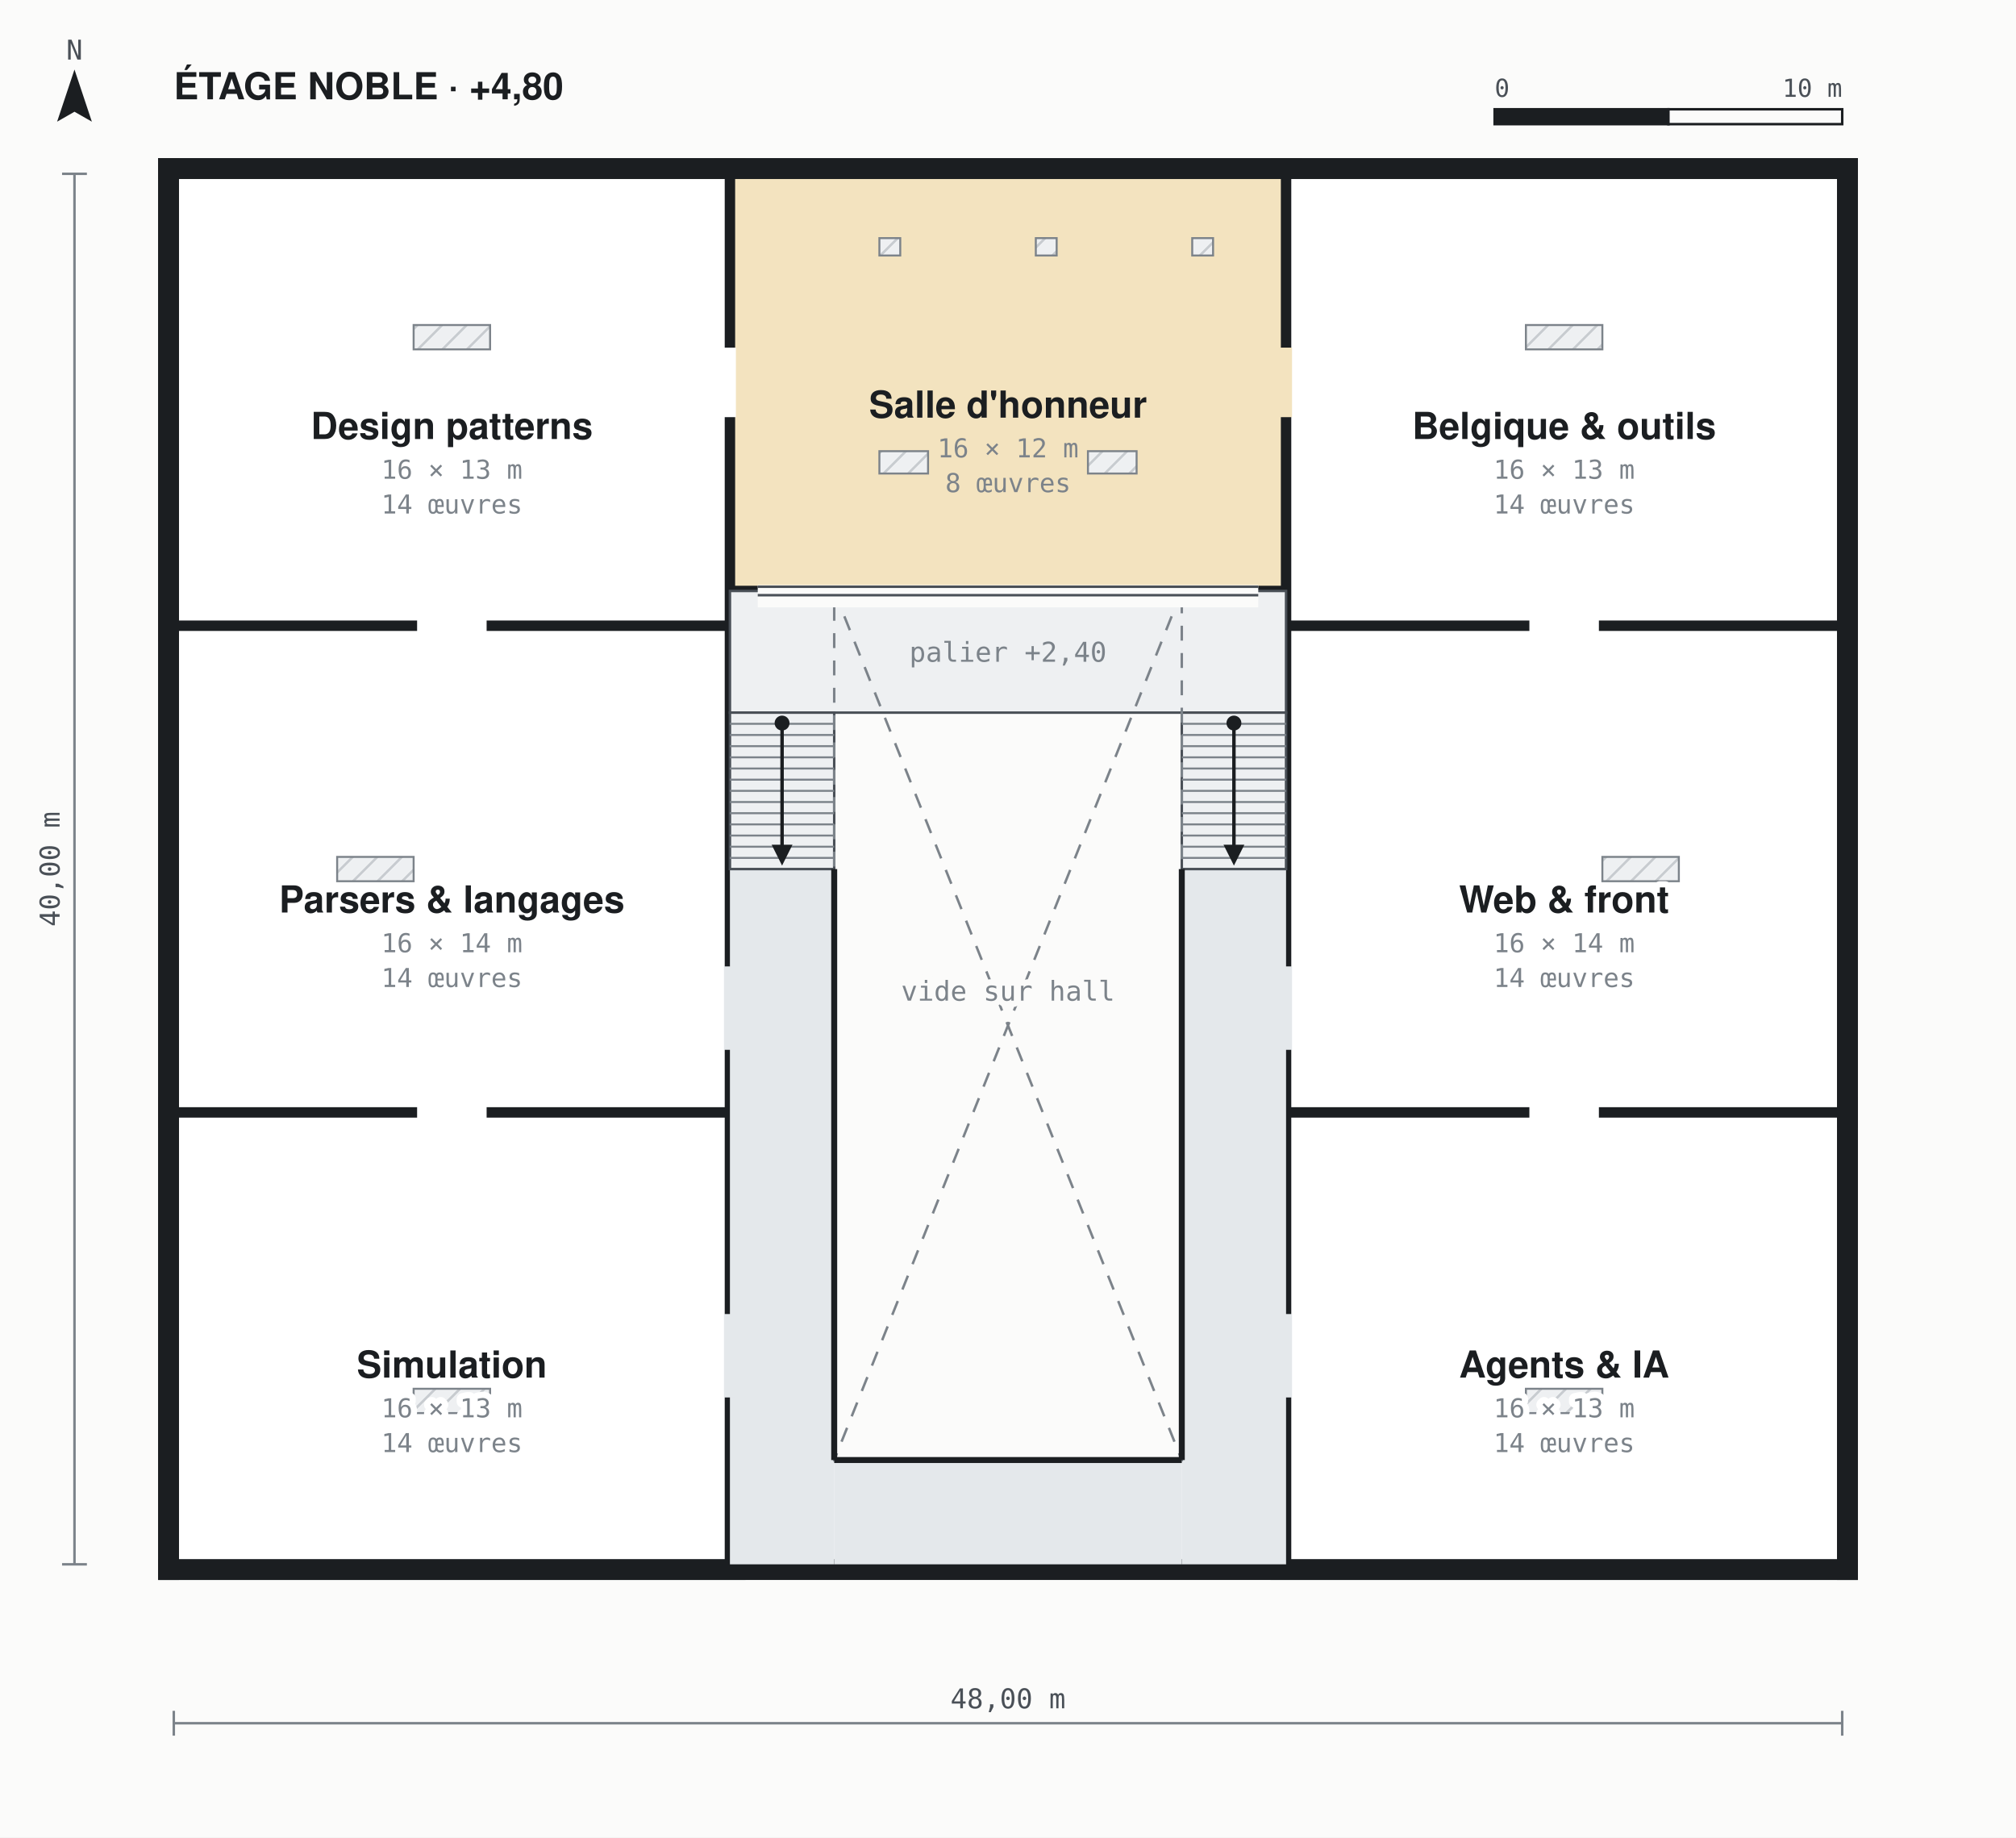
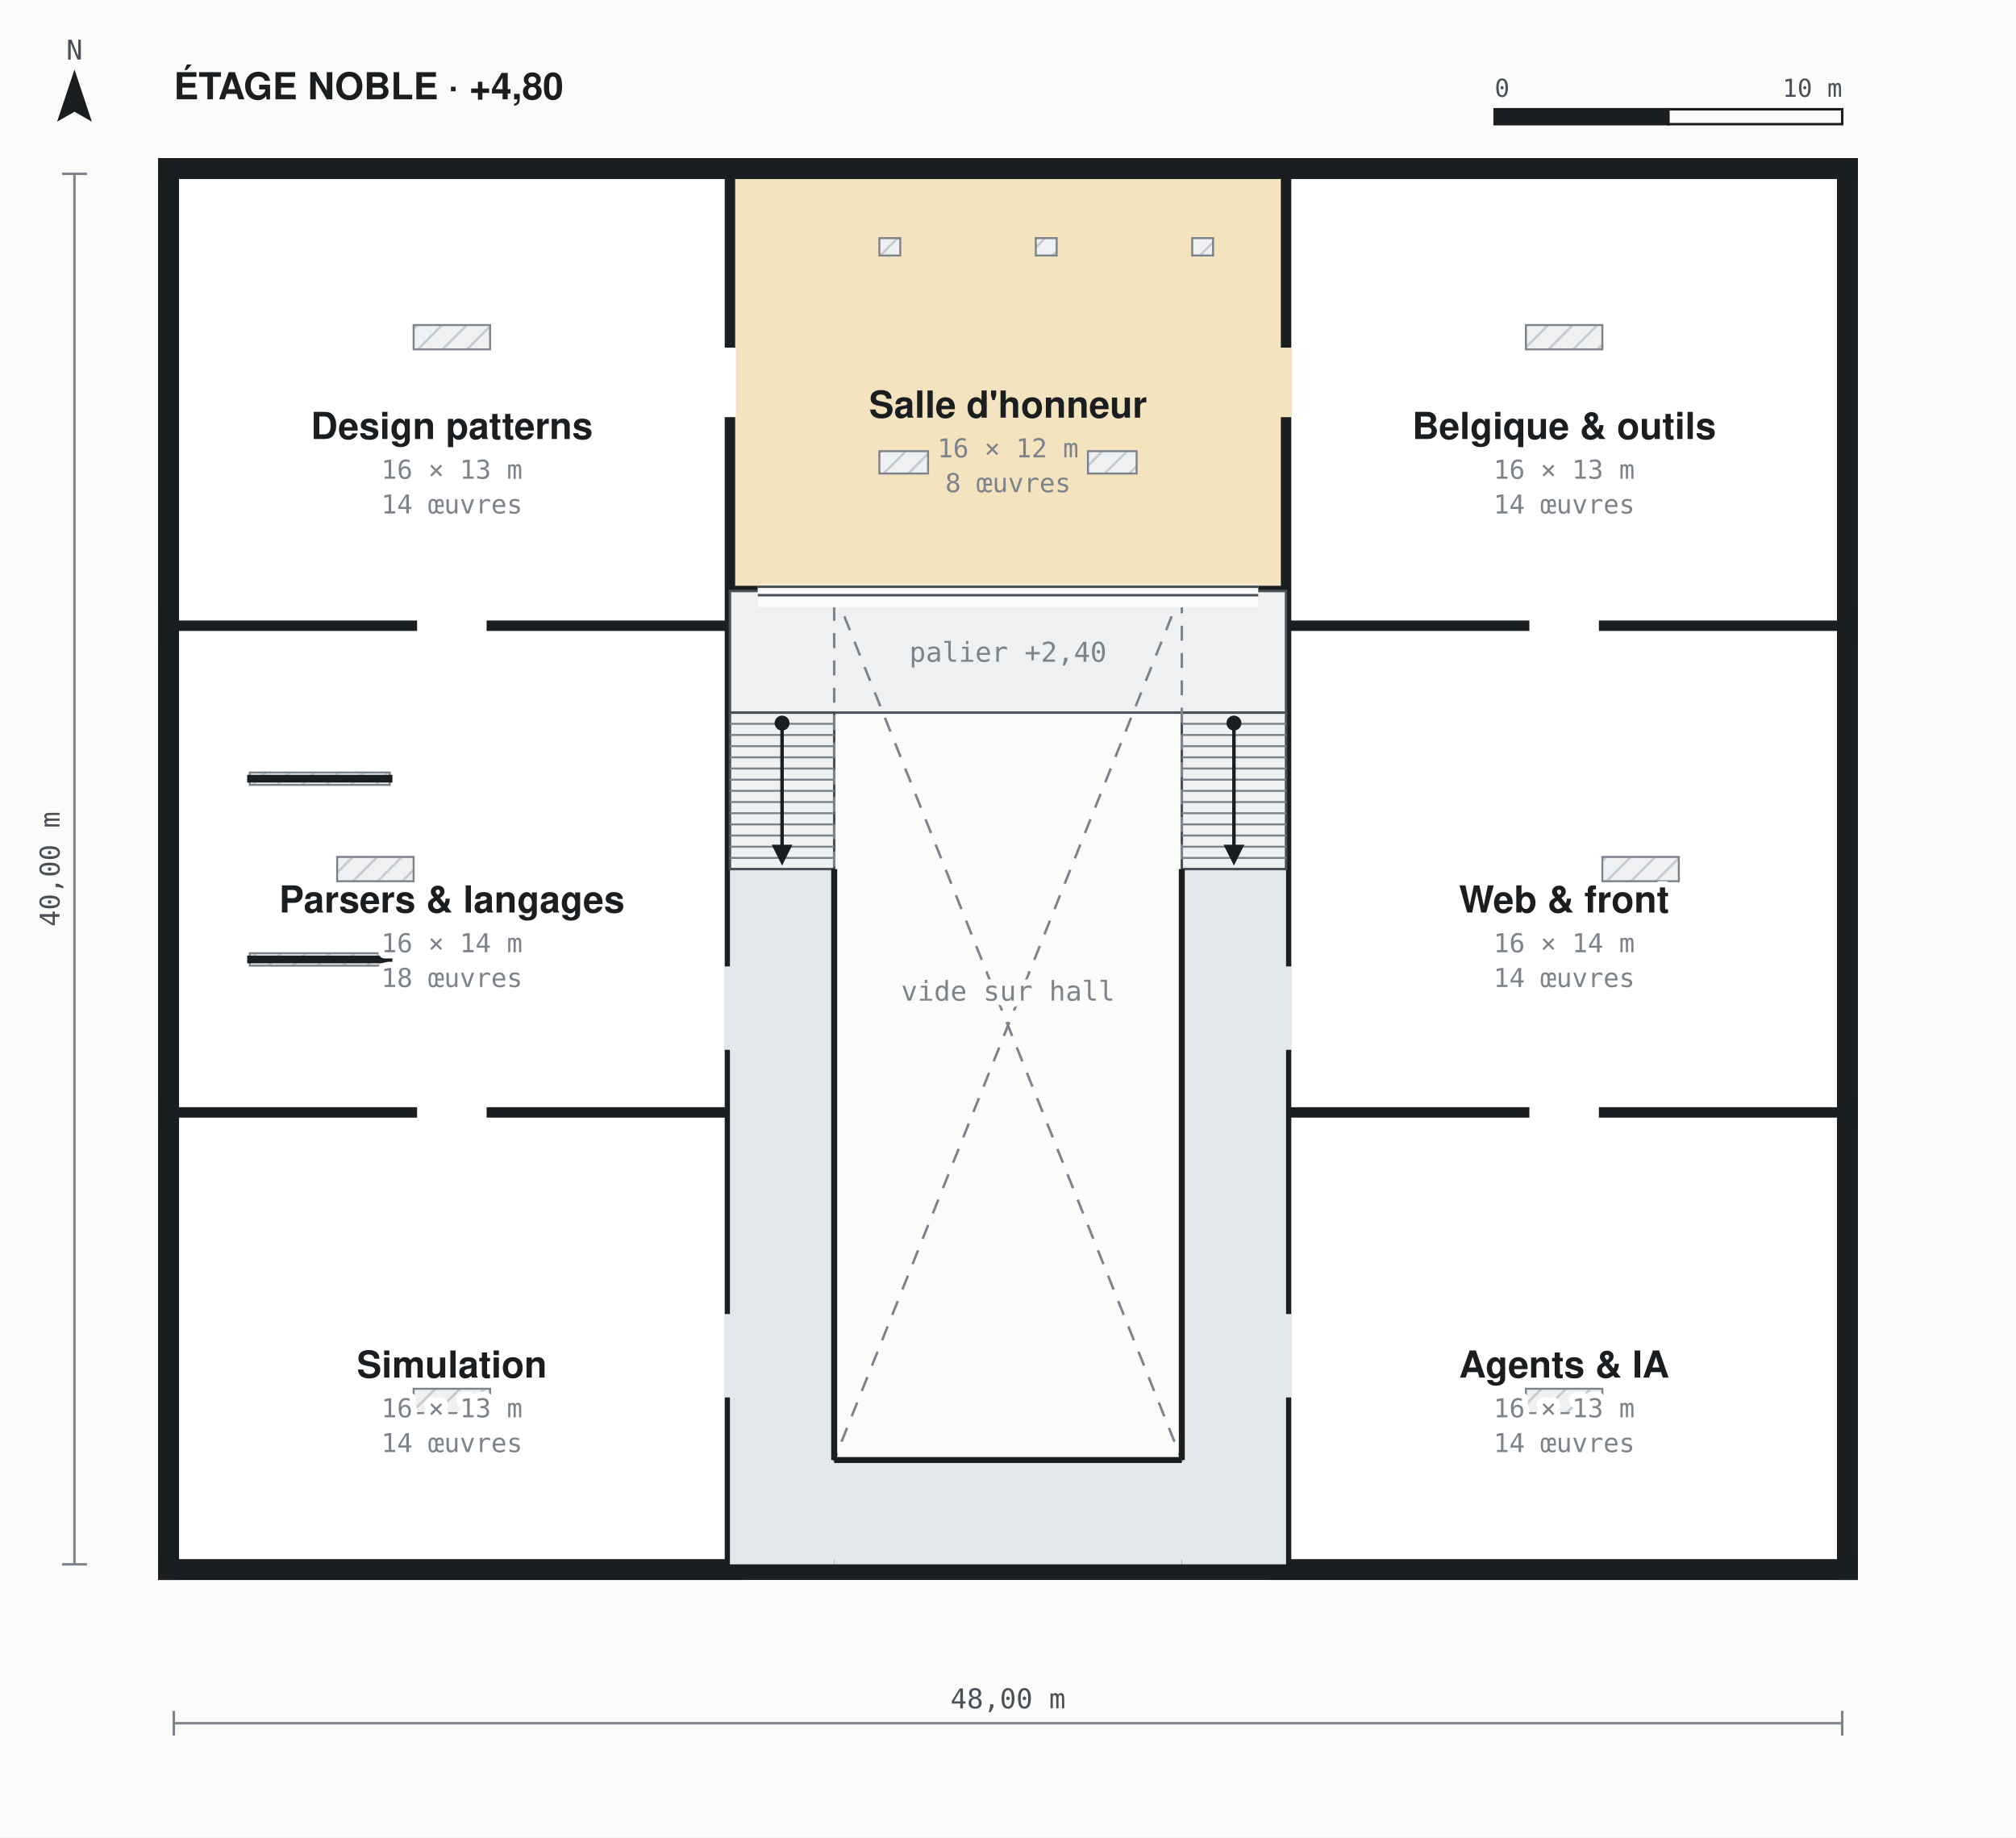
<svg xmlns="http://www.w3.org/2000/svg" viewBox="-70 -70 812 740" width="812" height="740" role="img" aria-label="Musée GitHub, Étage noble">
  <style>.lbl{font-family:Archivo,Helvetica,Arial,sans-serif;font-weight:650;fill:#1B1E21}.cap{font-family:'IBM Plex Mono',Menlo,monospace;fill:#7C838A}.dim{font-family:'IBM Plex Mono',Menlo,monospace;fill:#4A5057}</style>
  <defs>
    <pattern id="closed" width="7" height="7" patternUnits="userSpaceOnUse" patternTransform="rotate(45)">
      <rect width="7" height="7" fill="#EEF0F2" />
      <line x1="0" y1="0" x2="0" y2="7" stroke="#C9CDD1" stroke-width="2" />
    </pattern>
    <marker id="fleche" viewBox="0 0 10 10" refX="5" refY="5" markerWidth="6" markerHeight="6" orient="auto">
      <path d="M0,0 L10,5 L0,10 z" fill="#1B1E21" />
    </marker>
    <marker id="fleche-r" viewBox="0 0 10 10" refX="5" refY="5" markerWidth="6" markerHeight="6" orient="auto">
      <path d="M0,0 L10,5 L0,10 z" fill="#CF3326" />
    </marker>
  </defs>
  <rect x="-70" y="-70" width="812" height="740" fill="#FBFBFA" />
  <rect x="224" y="168" width="224" height="392" fill="#FBFBFA" />
  <rect x="-6.3" y="-6.3" width="684.6" height="8.4" fill="#1B1E21" />
  <rect x="-6.3" y="557.9" width="684.6" height="8.4" fill="#1B1E21" />
  <rect x="-6.3" y="-6.3" width="8.4" height="572.6" fill="#1B1E21" />
  <rect x="669.9" y="-6.3" width="8.4" height="572.6" fill="#1B1E21" />
  <rect x="-6.3" y="-6.3" width="236.6" height="194.6" fill="#1B1E21" />
  <rect x="-6.3" y="175.7" width="236.6" height="208.6" fill="#1B1E21" />
  <rect x="-6.3" y="371.7" width="236.6" height="194.6" fill="#1B1E21" />
  <rect x="217.7" y="-6.3" width="236.6" height="180.6" fill="#1B1E21" />
  <rect x="441.7" y="-6.3" width="236.6" height="194.6" fill="#1B1E21" />
  <rect x="441.7" y="175.7" width="236.6" height="208.6" fill="#1B1E21" />
  <rect x="441.7" y="371.7" width="236.6" height="194.6" fill="#1B1E21" />
  <rect x="2.1" y="2.1" width="219.8" height="177.8" fill="#FFFFFF" />
  <rect x="2.1" y="184.1" width="219.8" height="191.8" fill="#FFFFFF" />
  <rect x="2.1" y="380.1" width="219.8" height="177.8" fill="#FFFFFF" />
  <rect x="226.1" y="2.1" width="219.8" height="163.8" fill="#F3E3BF" />
  <rect x="450.1" y="2.1" width="219.8" height="177.8" fill="#FFFFFF" />
  <rect x="450.1" y="184.1" width="219.8" height="191.8" fill="#FFFFFF" />
  <rect x="450.1" y="380.1" width="219.8" height="177.8" fill="#FFFFFF" />
  <rect x="224" y="280" width="42" height="280" fill="#E4E8EB" />
  <rect x="406" y="280" width="42" height="280" fill="#E4E8EB" />
  <rect x="266" y="518" width="140" height="42" fill="#E4E8EB" />
  <rect x="284.2" y="25.9" width="8.4" height="7" fill="url(#closed)" stroke="#7C838A" stroke-width="0.8" />
  <rect x="347.2" y="25.9" width="8.4" height="7" fill="url(#closed)" stroke="#7C838A" stroke-width="0.8" />
  <rect x="410.2" y="25.9" width="8.4" height="7" fill="url(#closed)" stroke="#7C838A" stroke-width="0.8" />
  <rect x="96.6" y="60.9" width="30.8" height="9.8" fill="url(#closed)" stroke="#7C838A" stroke-width="0.8" />
  <rect x="65.8" y="275.1" width="30.8" height="9.8" fill="url(#closed)" stroke="#7C838A" stroke-width="0.8" />
  <rect x="96.6" y="489.3" width="30.8" height="9.8" fill="url(#closed)" stroke="#7C838A" stroke-width="0.8" />
-   <rect x="544.6" y="60.9" width="30.8" height="9.8" fill="url(#closed)" stroke="#7C838A" stroke-width="0.8" />
  <rect x="575.4" y="275.1" width="30.8" height="9.8" fill="url(#closed)" stroke="#7C838A" stroke-width="0.8" />
  <rect x="544.6" y="489.3" width="30.8" height="9.8" fill="url(#closed)" stroke="#7C838A" stroke-width="0.8" />
+   <rect x="544.6" y="60.9" width="30.8" height="9.8" fill="url(#closed)" stroke="#7C838A" stroke-width="0.8" />
  <rect x="284.2" y="111.7" width="19.6" height="9" fill="url(#closed)" stroke="#7C838A" stroke-width="0.8" />
  <rect x="368.2" y="111.7" width="19.6" height="9" fill="url(#closed)" stroke="#7C838A" stroke-width="0.8" />
+   <rect x="30.6" y="241.1" width="56.4" height="5" fill="url(#closed)" stroke="#7C838A" stroke-width="0.8" />
+   <rect x="30.6" y="313.9" width="56.4" height="5" fill="url(#closed)" stroke="#7C838A" stroke-width="0.8" />
+   <rect x="30.8" y="243.3" width="56" height="0.6" fill="#1B1E21" stroke="#1B1E21" stroke-width="2.5" />
+   <rect x="30.8" y="316.1" width="56" height="0.6" fill="#1B1E21" stroke="#1B1E21" stroke-width="2.5" />
  <rect x="224" y="168" width="224" height="49" fill="#EEF0F2" stroke="#4A5057" stroke-width="1" />
  <text x="336" y="196.5" text-anchor="middle" font-size="11" class="cap">palier +2,40</text>
  <rect x="224" y="217" width="42" height="63" fill="#EEF0F2" stroke="#4A5057" stroke-width="1" />
  <line x1="224" x2="266" y1="221.5" y2="221.5" stroke="#7C838A" stroke-width="0.8" />
  <line x1="224" x2="266" y1="226" y2="226" stroke="#7C838A" stroke-width="0.8" />
  <line x1="224" x2="266" y1="230.5" y2="230.5" stroke="#7C838A" stroke-width="0.8" />
  <line x1="224" x2="266" y1="235" y2="235" stroke="#7C838A" stroke-width="0.8" />
  <line x1="224" x2="266" y1="239.5" y2="239.5" stroke="#7C838A" stroke-width="0.8" />
  <line x1="224" x2="266" y1="244" y2="244" stroke="#7C838A" stroke-width="0.8" />
  <line x1="224" x2="266" y1="248.5" y2="248.5" stroke="#7C838A" stroke-width="0.8" />
  <line x1="224" x2="266" y1="253" y2="253" stroke="#7C838A" stroke-width="0.8" />
  <line x1="224" x2="266" y1="257.5" y2="257.5" stroke="#7C838A" stroke-width="0.8" />
  <line x1="224" x2="266" y1="262" y2="262" stroke="#7C838A" stroke-width="0.8" />
  <line x1="224" x2="266" y1="266.5" y2="266.5" stroke="#7C838A" stroke-width="0.8" />
  <line x1="224" x2="266" y1="271" y2="271" stroke="#7C838A" stroke-width="0.8" />
  <line x1="224" x2="266" y1="275.5" y2="275.5" stroke="#7C838A" stroke-width="0.8" />
  <line x1="245" x2="245" y1="221.2" y2="274.4" stroke="#1B1E21" stroke-width="1.4" marker-end="url(#fleche)" />
  <circle cx="245" cy="221.2" r="3" fill="#1B1E21" />
  <rect x="406" y="217" width="42" height="63" fill="#EEF0F2" stroke="#4A5057" stroke-width="1" />
  <line x1="406" x2="448" y1="221.5" y2="221.5" stroke="#7C838A" stroke-width="0.8" />
  <line x1="406" x2="448" y1="226" y2="226" stroke="#7C838A" stroke-width="0.8" />
  <line x1="406" x2="448" y1="230.5" y2="230.5" stroke="#7C838A" stroke-width="0.8" />
  <line x1="406" x2="448" y1="235" y2="235" stroke="#7C838A" stroke-width="0.8" />
  <line x1="406" x2="448" y1="239.5" y2="239.5" stroke="#7C838A" stroke-width="0.8" />
  <line x1="406" x2="448" y1="244" y2="244" stroke="#7C838A" stroke-width="0.8" />
  <line x1="406" x2="448" y1="248.5" y2="248.5" stroke="#7C838A" stroke-width="0.8" />
  <line x1="406" x2="448" y1="253" y2="253" stroke="#7C838A" stroke-width="0.8" />
  <line x1="406" x2="448" y1="257.5" y2="257.5" stroke="#7C838A" stroke-width="0.8" />
  <line x1="406" x2="448" y1="262" y2="262" stroke="#7C838A" stroke-width="0.8" />
  <line x1="406" x2="448" y1="266.5" y2="266.5" stroke="#7C838A" stroke-width="0.8" />
  <line x1="406" x2="448" y1="271" y2="271" stroke="#7C838A" stroke-width="0.8" />
  <line x1="406" x2="448" y1="275.5" y2="275.5" stroke="#7C838A" stroke-width="0.8" />
  <line x1="427" x2="427" y1="221.2" y2="274.4" stroke="#1B1E21" stroke-width="1.4" marker-end="url(#fleche)" />
  <circle cx="427" cy="221.2" r="3" fill="#1B1E21" />
  <rect x="266" y="168" width="140" height="350" fill="none" stroke="#7C838A" stroke-dasharray="6 5" stroke-width="1" />
  <path d="M266,168L406,518M406,168L266,518" stroke="#7C838A" stroke-dasharray="6 5" stroke-width="1" />
  <text x="336" y="333" text-anchor="middle" font-size="11" class="cap" stroke="#FBFBFA" stroke-width="5" paint-order="stroke" stroke-linejoin="round">vide sur hall</text>
  <line x1="266" y1="280" x2="266" y2="518" stroke="#1B1E21" stroke-width="2.4" />
  <line x1="406" y1="280" x2="406" y2="518" stroke="#1B1E21" stroke-width="2.4" />
  <line x1="266" y1="518" x2="406" y2="518" stroke="#1B1E21" stroke-width="2.4" />
  <rect x="221.6" y="319.2" width="4.8" height="33.6" fill="#E4E8EB" />
  <rect x="221.6" y="459.2" width="4.8" height="33.6" fill="#E4E8EB" />
  <rect x="445.6" y="319.2" width="4.8" height="33.6" fill="#E4E8EB" />
  <rect x="445.6" y="459.2" width="4.8" height="33.6" fill="#E4E8EB" />
  <rect x="98" y="179.6" width="28" height="4.8" fill="#FFFFFF" />
  <rect x="98" y="375.6" width="28" height="4.8" fill="#FFFFFF" />
  <rect x="546" y="179.6" width="28" height="4.8" fill="#FFFFFF" />
  <rect x="546" y="375.6" width="28" height="4.8" fill="#FFFFFF" />
  <rect x="221.6" y="70" width="4.8" height="28" fill="#FFFFFF" />
  <rect x="445.6" y="70" width="4.8" height="28" fill="#F3E3BF" />
  <rect x="235.2" y="165.6" width="201.6" height="9" fill="#FBFBFA" />
  <line y1="166.3" y2="166.3" x1="235.2" x2="436.8" stroke="#4A5057" stroke-width="1" />
  <line y1="169.7" y2="169.7" x1="235.2" x2="436.8" stroke="#4A5057" stroke-width="1" />
  <text x="112" y="106.8" text-anchor="middle" font-size="15" class="lbl" stroke="#FFFFFF" stroke-width="5" paint-order="stroke" stroke-linejoin="round">Design patterns</text>
  <text x="112" y="122.8" text-anchor="middle" font-size="10.5" class="cap" stroke="#FFFFFF" stroke-width="5" paint-order="stroke" stroke-linejoin="round">16 × 13 m</text>
  <text x="112" y="136.8" text-anchor="middle" font-size="10.5" class="cap" stroke="#FFFFFF" stroke-width="5" paint-order="stroke" stroke-linejoin="round">14 œuvres</text>
  <text x="112" y="297.5" text-anchor="middle" font-size="15" class="lbl" stroke="#FFFFFF" stroke-width="5" paint-order="stroke" stroke-linejoin="round">Parsers &amp; langages</text>
  <text x="112" y="313.5" text-anchor="middle" font-size="10.5" class="cap" stroke="#FFFFFF" stroke-width="5" paint-order="stroke" stroke-linejoin="round">16 × 14 m</text>
-   <text x="112" y="327.5" text-anchor="middle" font-size="10.5" class="cap" stroke="#FFFFFF" stroke-width="5" paint-order="stroke" stroke-linejoin="round">14 œuvres</text>
+   <text x="112" y="327.5" text-anchor="middle" font-size="10.5" class="cap" stroke="#FFFFFF" stroke-width="5" paint-order="stroke" stroke-linejoin="round">18 œuvres</text>
  <text x="112" y="484.8" text-anchor="middle" font-size="15" class="lbl" stroke="#FFFFFF" stroke-width="5" paint-order="stroke" stroke-linejoin="round">Simulation</text>
  <text x="112" y="500.8" text-anchor="middle" font-size="10.5" class="cap" stroke="#FFFFFF" stroke-width="5" paint-order="stroke" stroke-linejoin="round">16 × 13 m</text>
  <text x="112" y="514.8" text-anchor="middle" font-size="10.5" class="cap" stroke="#FFFFFF" stroke-width="5" paint-order="stroke" stroke-linejoin="round">14 œuvres</text>
  <text x="336" y="98.2" text-anchor="middle" font-size="15" class="lbl" stroke="#F3E3BF" stroke-width="5" paint-order="stroke" stroke-linejoin="round">Salle d'honneur</text>
  <text x="336" y="114.2" text-anchor="middle" font-size="10.5" class="cap" stroke="#F3E3BF" stroke-width="5" paint-order="stroke" stroke-linejoin="round">16 × 12 m</text>
  <text x="336" y="128.2" text-anchor="middle" font-size="10.5" class="cap" stroke="#F3E3BF" stroke-width="5" paint-order="stroke" stroke-linejoin="round">8 œuvres</text>
  <text x="560" y="106.8" text-anchor="middle" font-size="15" class="lbl" stroke="#FFFFFF" stroke-width="5" paint-order="stroke" stroke-linejoin="round">Belgique &amp; outils</text>
  <text x="560" y="122.8" text-anchor="middle" font-size="10.5" class="cap" stroke="#FFFFFF" stroke-width="5" paint-order="stroke" stroke-linejoin="round">16 × 13 m</text>
  <text x="560" y="136.8" text-anchor="middle" font-size="10.5" class="cap" stroke="#FFFFFF" stroke-width="5" paint-order="stroke" stroke-linejoin="round">14 œuvres</text>
  <text x="560" y="297.5" text-anchor="middle" font-size="15" class="lbl" stroke="#FFFFFF" stroke-width="5" paint-order="stroke" stroke-linejoin="round">Web &amp; front</text>
  <text x="560" y="313.5" text-anchor="middle" font-size="10.5" class="cap" stroke="#FFFFFF" stroke-width="5" paint-order="stroke" stroke-linejoin="round">16 × 14 m</text>
  <text x="560" y="327.5" text-anchor="middle" font-size="10.5" class="cap" stroke="#FFFFFF" stroke-width="5" paint-order="stroke" stroke-linejoin="round">14 œuvres</text>
  <text x="560" y="484.8" text-anchor="middle" font-size="15" class="lbl" stroke="#FFFFFF" stroke-width="5" paint-order="stroke" stroke-linejoin="round">Agents &amp; IA</text>
  <text x="560" y="500.8" text-anchor="middle" font-size="10.5" class="cap" stroke="#FFFFFF" stroke-width="5" paint-order="stroke" stroke-linejoin="round">16 × 13 m</text>
  <text x="560" y="514.8" text-anchor="middle" font-size="10.5" class="cap" stroke="#FFFFFF" stroke-width="5" paint-order="stroke" stroke-linejoin="round">14 œuvres</text>
  <g stroke="#7C838A" stroke-width="1">
    <line x1="0" x2="672" y1="624" y2="624" />
    <line x1="0" x2="0" y1="619" y2="629" />
    <line x1="672" x2="672" y1="619" y2="629" />
    <line y1="0" y2="560" x1="-40" x2="-40" />
    <line y1="0" y2="0" x1="-45" x2="-35" />
    <line y1="560" y2="560" x1="-45" x2="-35" />
  </g>
  <text x="336" y="618" text-anchor="middle" font-size="11" class="dim">48,00 m</text>
  <text x="-46" y="280" text-anchor="middle" font-size="11" class="dim" transform="rotate(-90 -46 280)">40,00 m</text>
  <g transform="translate(532,-26)">
    <rect x="0" y="0" width="70" height="6" fill="#1B1E21" stroke="#1B1E21" />
    <rect x="70" y="0" width="70" height="6" fill="#FBFBFA" stroke="#1B1E21" />
    <text x="0" y="-5" font-size="10" class="dim">0</text>
    <text x="140" y="-5" font-size="10" text-anchor="end" class="dim">10 m</text>
  </g>
  <g transform="translate(-40,-30)">
    <path d="M0,-12 L7,9 L0,5 L-7,9 z" fill="#1B1E21" />
    <text x="0" y="-16" text-anchor="middle" font-size="11" class="dim">N</text>
  </g>
  <text x="0" y="-30" font-size="15" class="lbl">ÉTAGE NOBLE · +4,80</text>
</svg>
